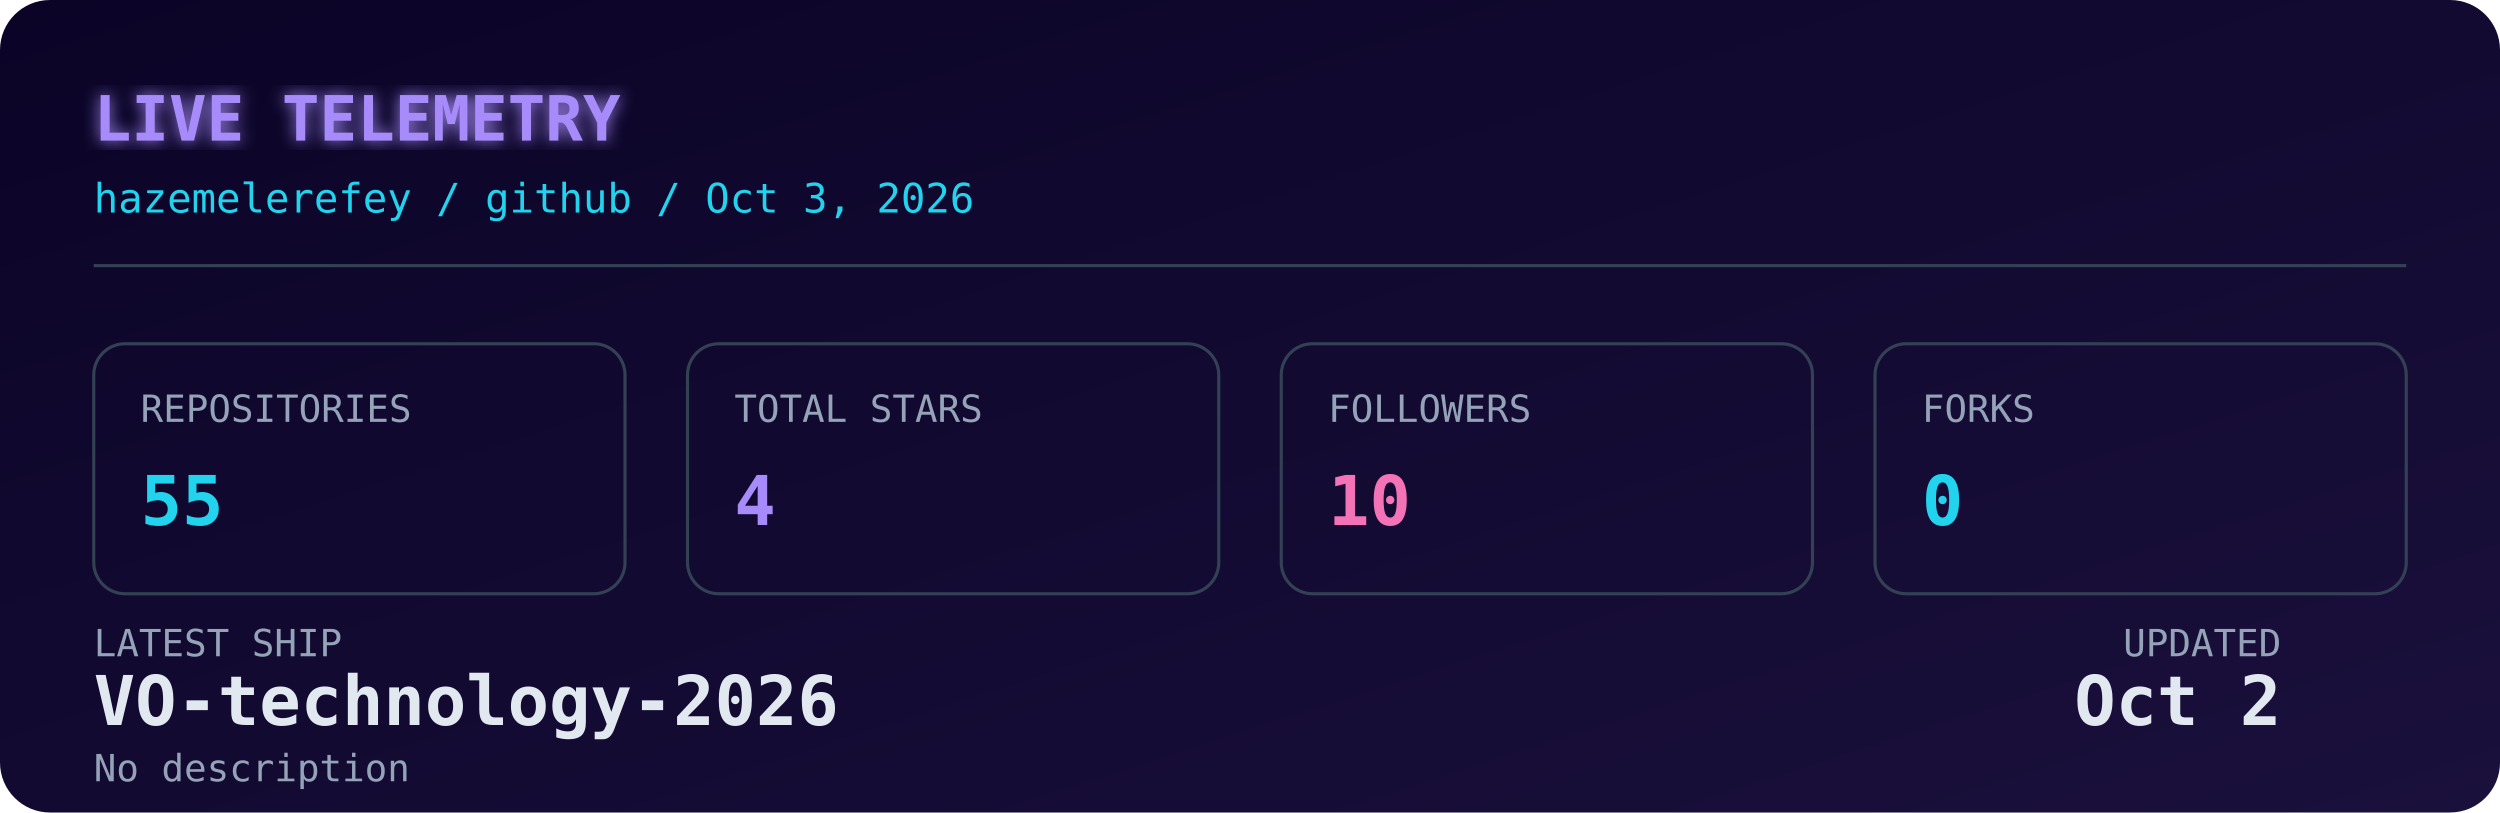
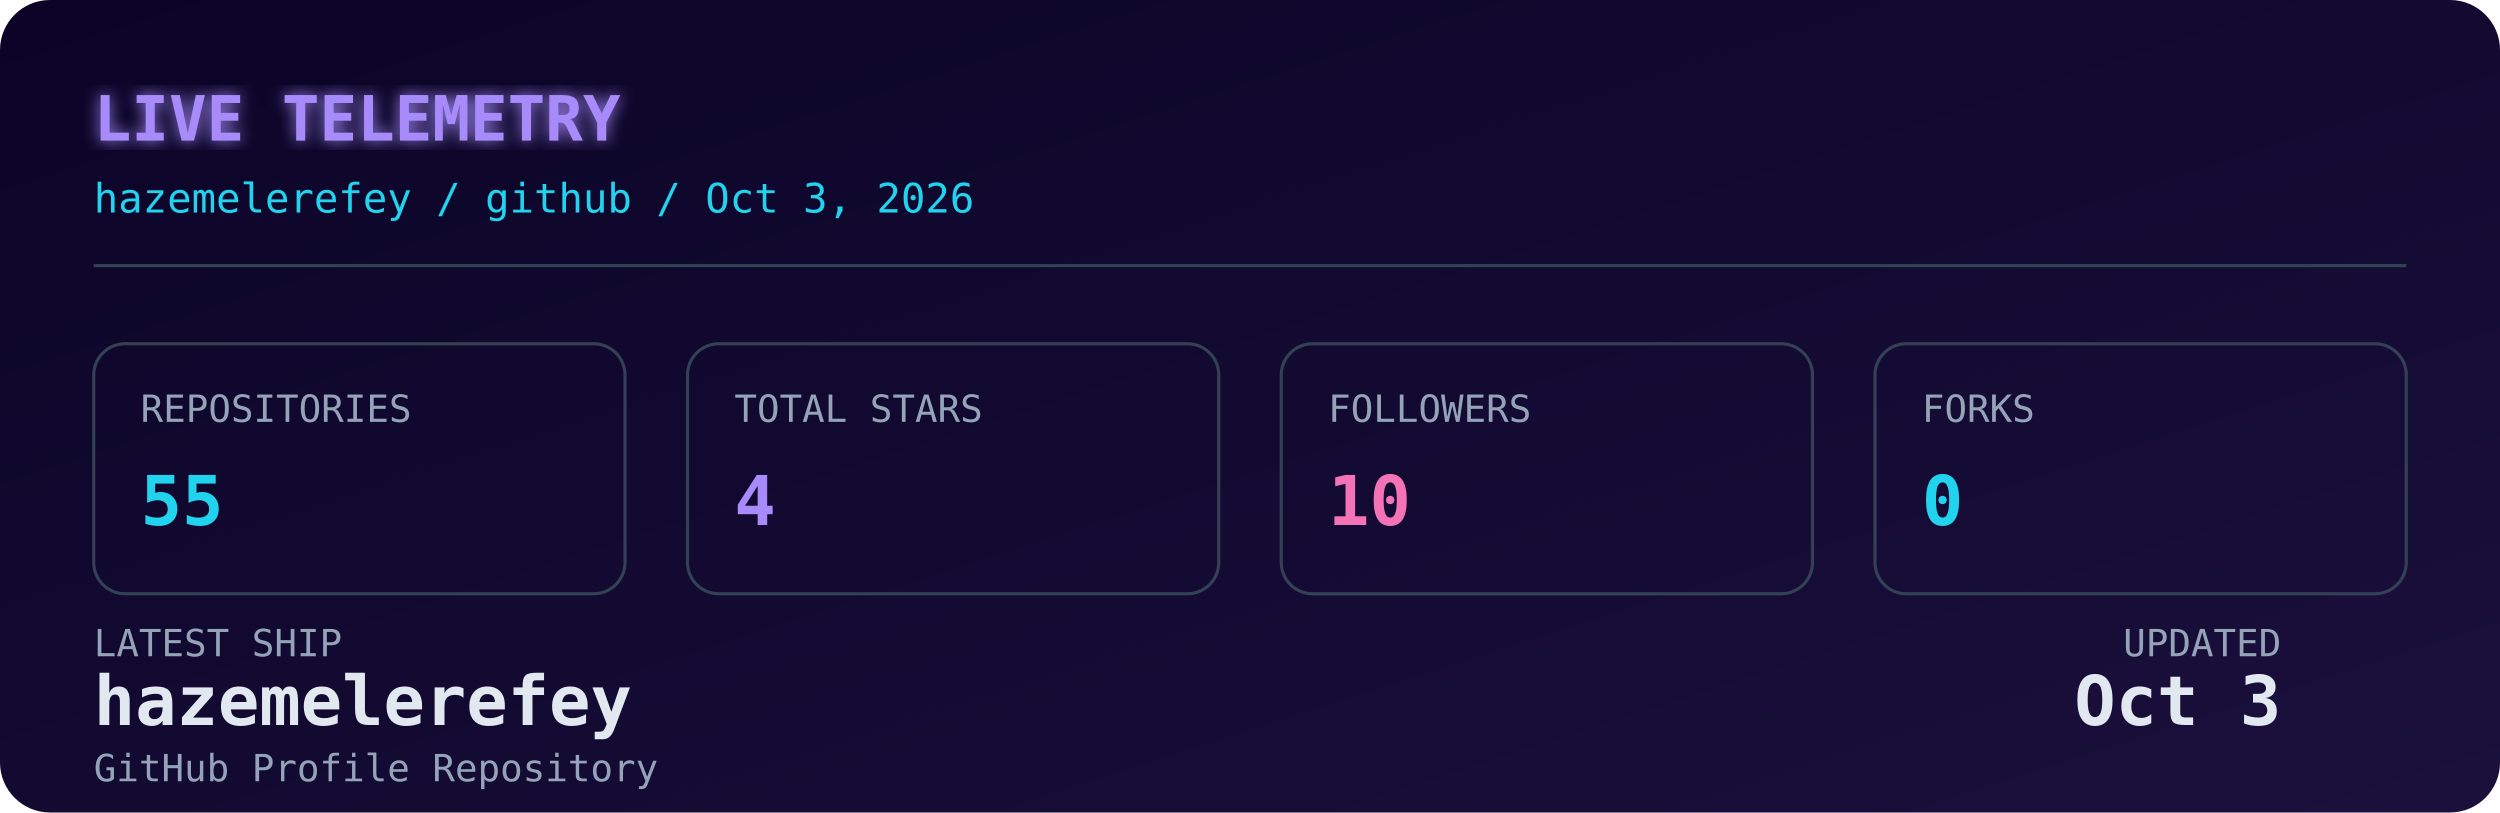
<svg xmlns="http://www.w3.org/2000/svg" width="800" height="260" viewBox="0 0 800 260" role="img" aria-label="Live GitHub dashboard for Hazem Elerefy">
  <defs>
    <linearGradient id="bg" x1="0" y1="0" x2="1" y2="1">
      <stop offset="0%" stop-color="#0b0427" />
      <stop offset="100%" stop-color="#1a103c" />
    </linearGradient>
    <filter id="glow" x="-20%" y="-20%" width="140%" height="140%">
      <feGaussianBlur stdDeviation="2.5" result="blur" />
      <feMerge>
        <feMergeNode in="blur" />
        <feMergeNode in="SourceGraphic" />
      </feMerge>
    </filter>
    <style>
      .mono { font-family: 'JetBrains Mono', 'SFMono-Regular', 'Fira Code', monospace; }
      .label { fill: #94a3b8; font-size: 12px; }
      .value { fill: #e2e8f0; font-size: 22px; font-weight: 700; }
      .accent { fill: #22d3ee; }
      .purple { fill: #a78bfa; }
      .pink { fill: #f472b6; }
      .title { fill: #a78bfa; font-size: 20px; font-weight: 700; }
      .subtitle { fill: #22d3ee; font-size: 13px; }
      .box { fill: none; stroke: #334155; stroke-width: 1; }
      @media (prefers-color-scheme: light) {
        .value { fill: #0f172a; }
        .label { fill: #475569; }
        .title { fill: #7c3aed; }
        .subtitle { fill: #0891b2; }
        .box { stroke: #cbd5e1; }
      }
    </style>
  </defs>
  <rect width="800" height="260" rx="16" fill="url(#bg)" />
  <text x="30" y="45" class="mono title" filter="url(#glow)">LIVE TELEMETRY</text>
  <text x="30" y="68" class="mono subtitle">hazemelerefey / github / Oct 3, 2026</text>
  <line x1="30" y1="85" x2="770" y2="85" stroke="#334155" stroke-width="1" />
  <g transform="translate(30, 110)">
    <rect width="170" height="80" rx="10" class="box" />
    <text x="15" y="25" class="mono label">REPOSITORIES</text>
    <text x="15" y="58" class="mono value accent">55</text>
  </g>
  <g transform="translate(220, 110)">
    <rect width="170" height="80" rx="10" class="box" />
    <text x="15" y="25" class="mono label">TOTAL STARS</text>
    <text x="15" y="58" class="mono value purple">4</text>
  </g>
  <g transform="translate(410, 110)">
    <rect width="170" height="80" rx="10" class="box" />
    <text x="15" y="25" class="mono label">FOLLOWERS</text>
    <text x="15" y="58" class="mono value pink">10</text>
  </g>
  <g transform="translate(600, 110)">
    <rect width="170" height="80" rx="10" class="box" />
    <text x="15" y="25" class="mono label">FORKS</text>
    <text x="15" y="58" class="mono value accent">0</text>
  </g>
  <g transform="translate(30, 210)">
    <text x="0" y="0" class="mono label">LATEST SHIP</text>
-     <text x="0" y="22" class="mono value" font-size="15" fill="#e2e8f0">VO-technology-2026</text>
-     <text x="0" y="40" class="mono label" font-size="11">No description</text>
+     <text x="0" y="22" class="mono value" font-size="15" fill="#e2e8f0">hazemelerefey</text>
+     <text x="0" y="40" class="mono label" font-size="11">GitHub Profile Repository</text>
    <text x="700" y="0" class="mono label" text-anchor="end">UPDATED</text>
-     <text x="700" y="22" class="mono value" font-size="15" text-anchor="end" fill="#e2e8f0">Oct 2</text>
+     <text x="700" y="22" class="mono value" font-size="15" text-anchor="end" fill="#e2e8f0">Oct 3</text>
  </g>
</svg>
